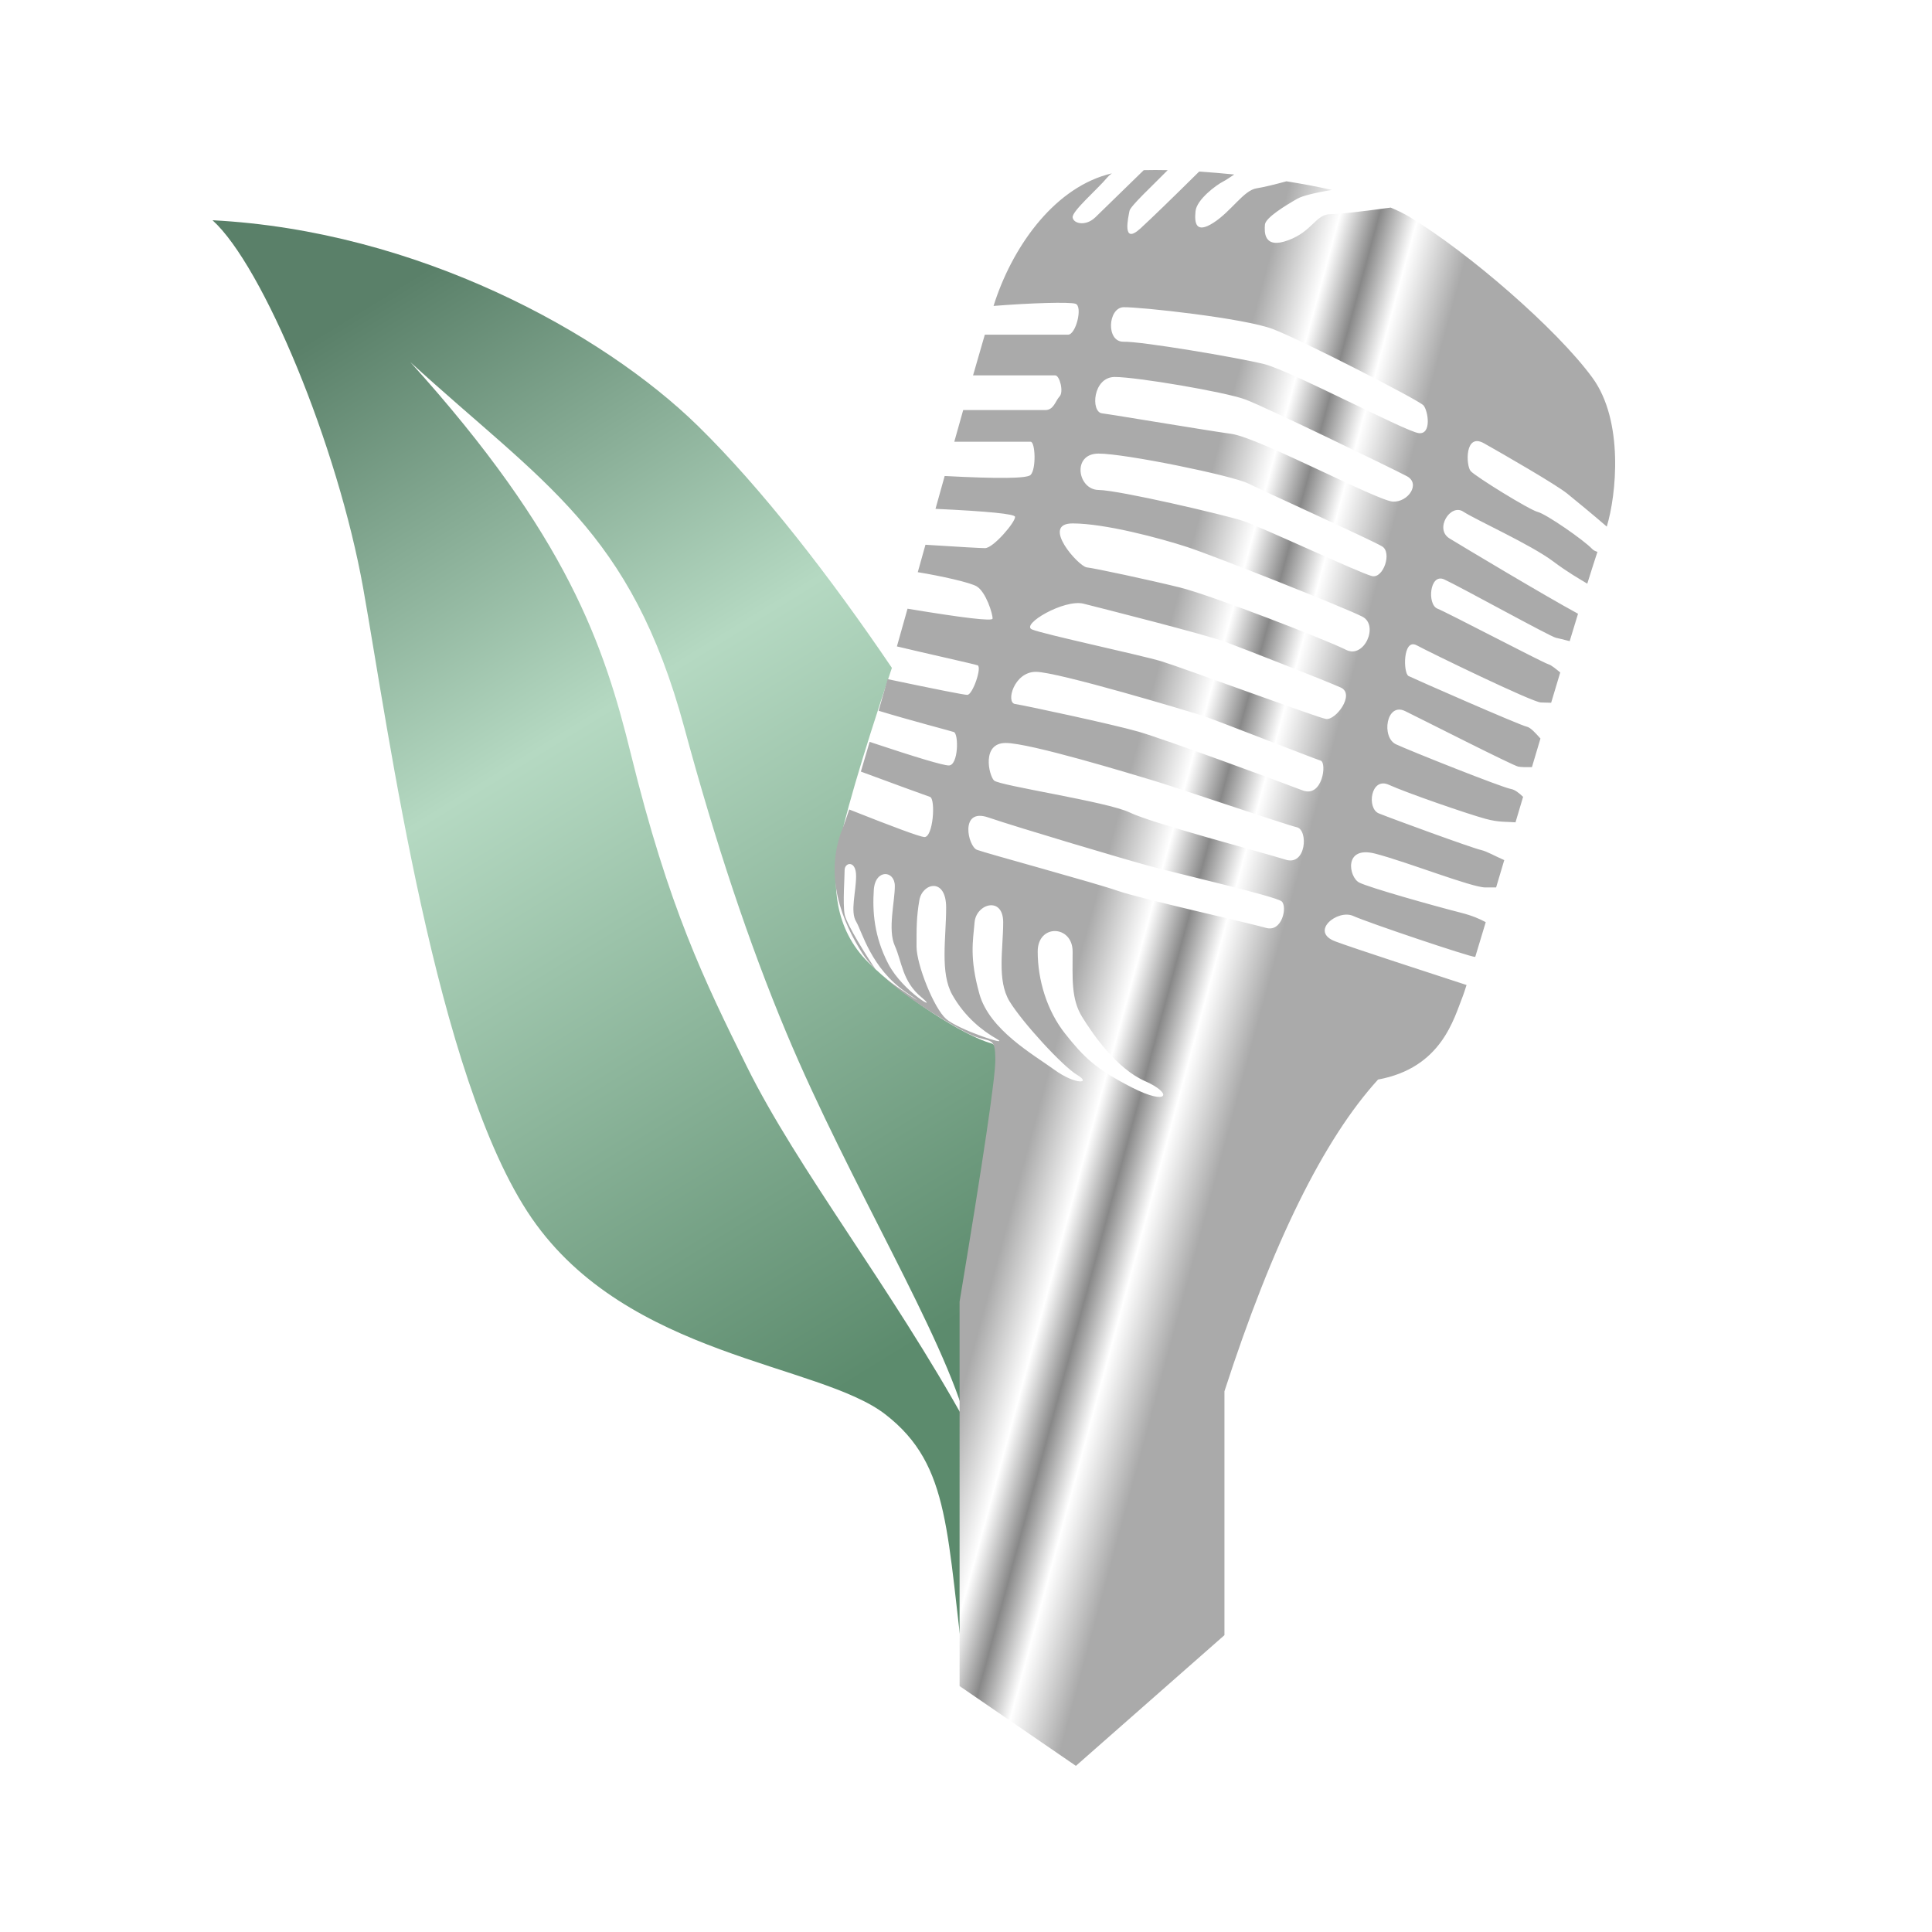
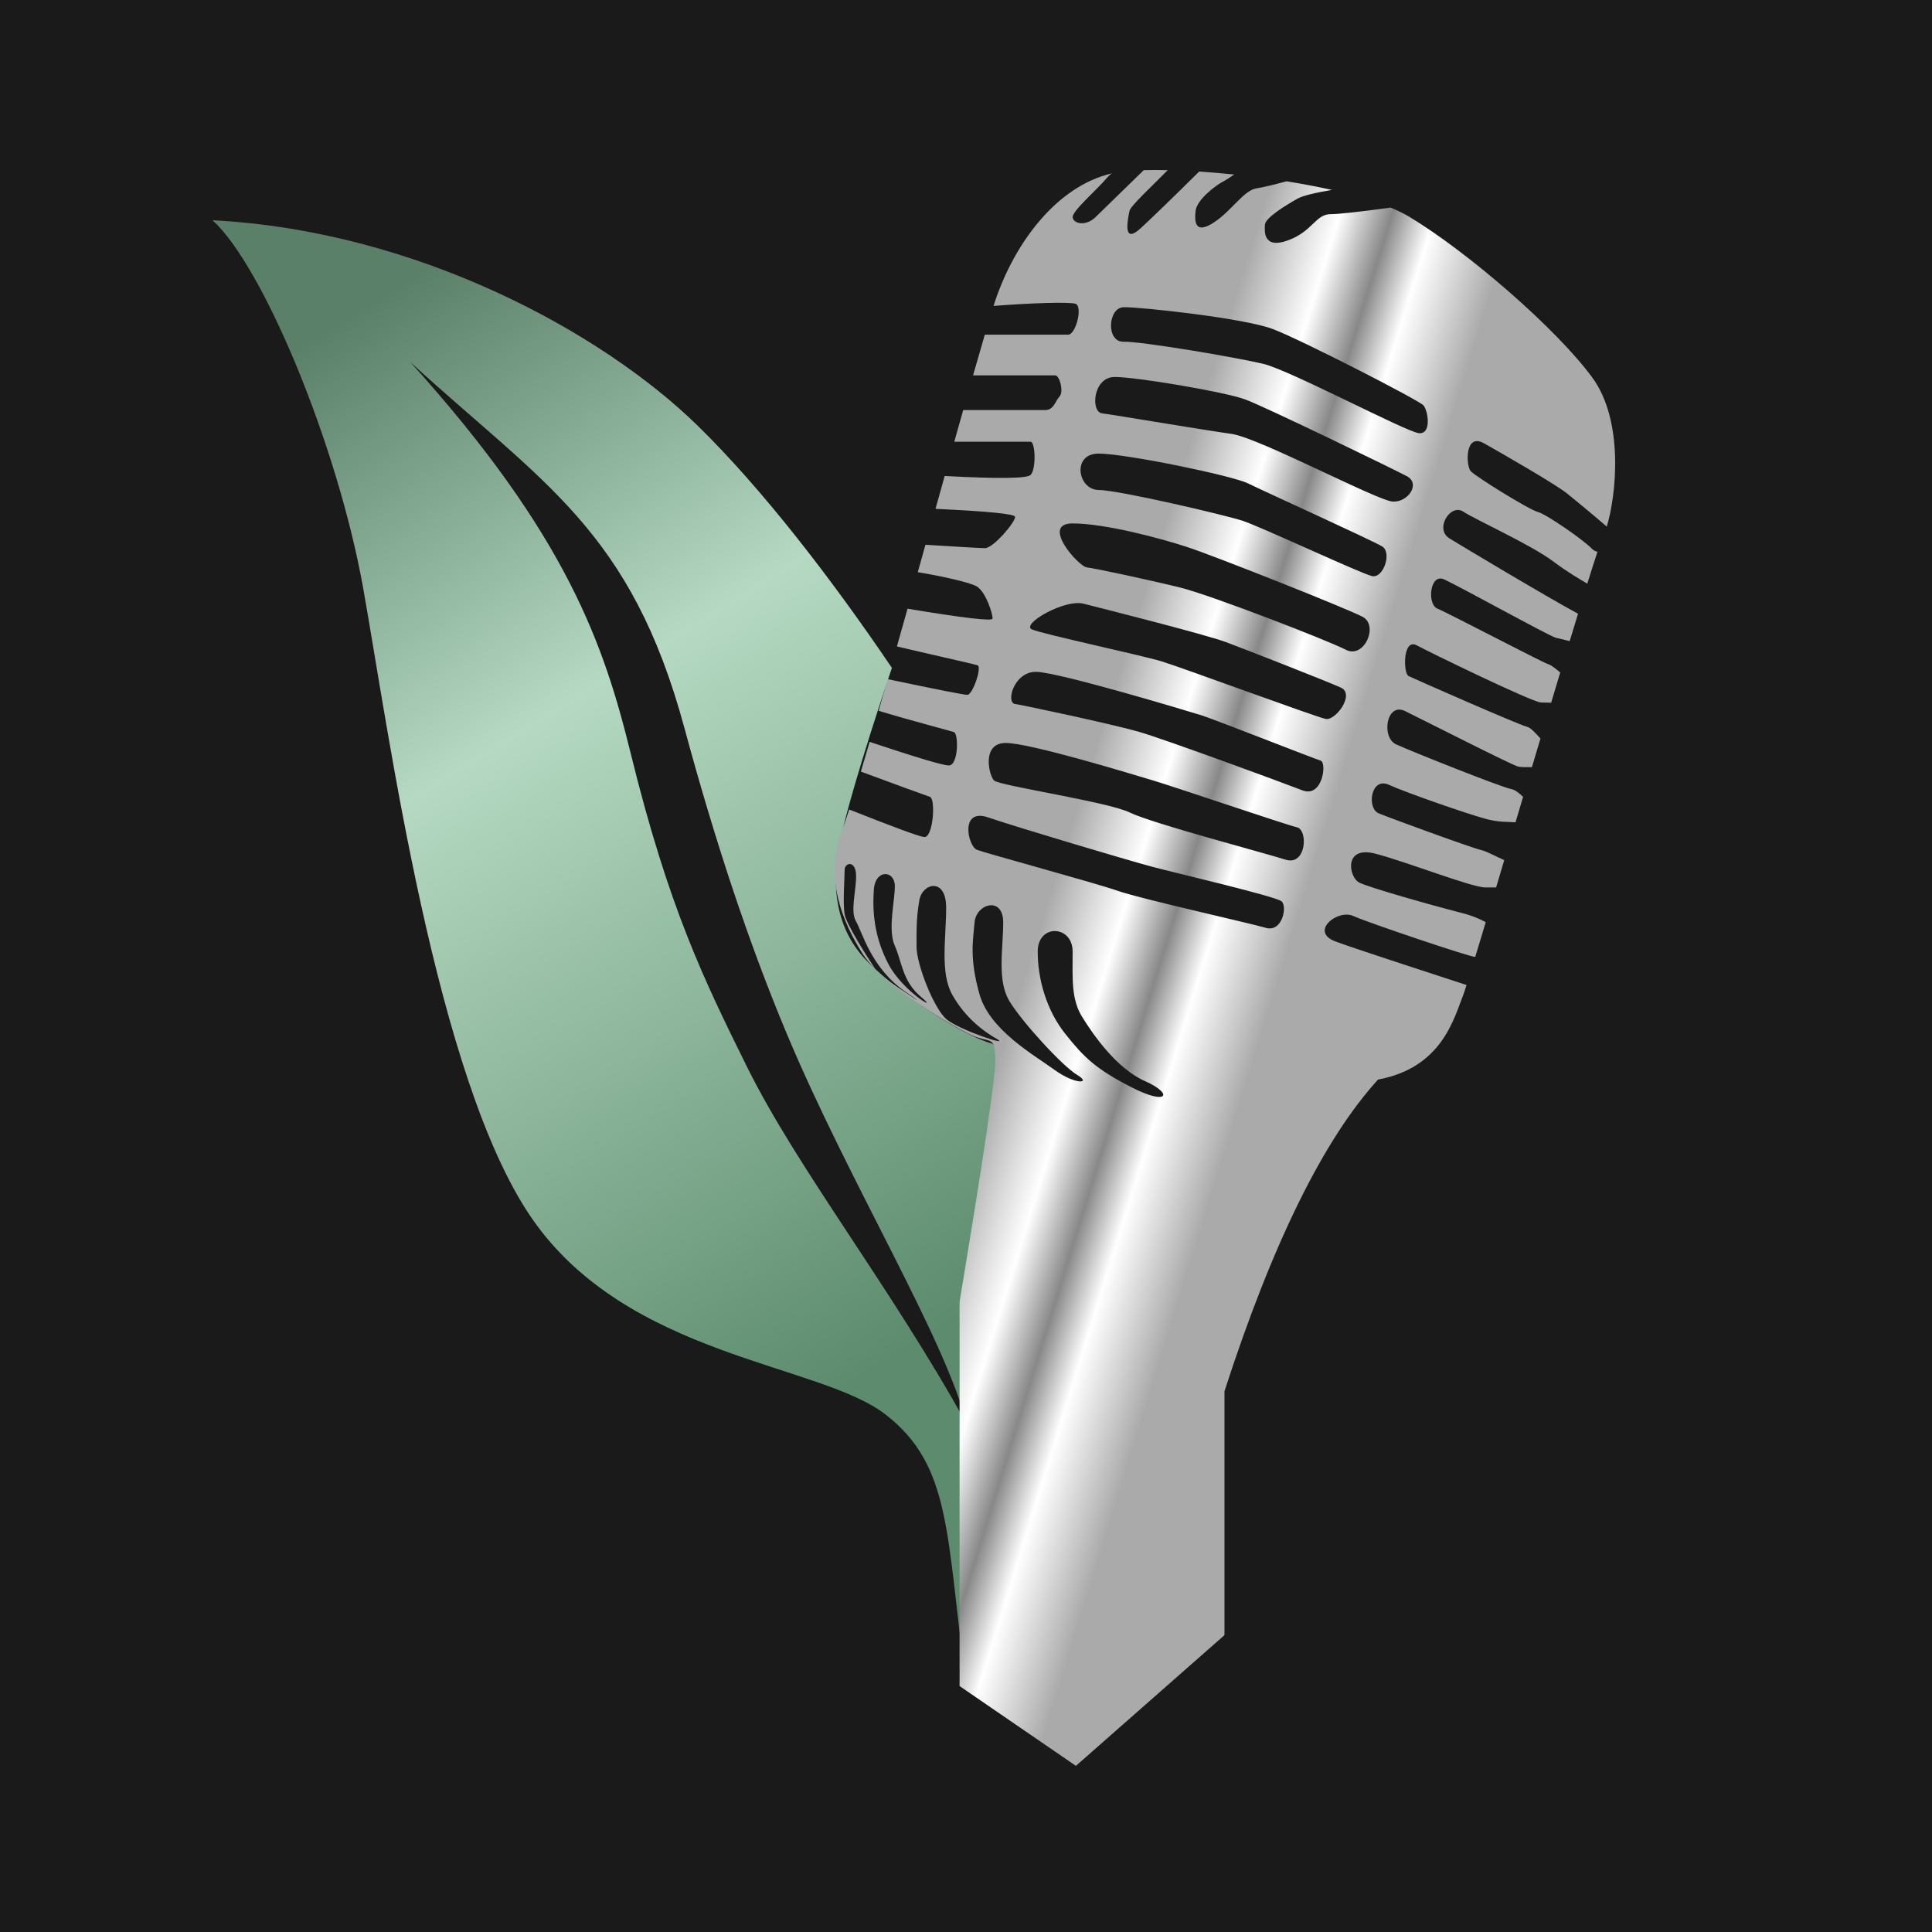
<svg xmlns="http://www.w3.org/2000/svg" width="80px" height="80px" viewBox="0 0 80 80" version="1.1">
  <defs>
    <linearGradient x1="35.618%" y1="0%" x2="64.382%" y2="85.423%" id="linearGradient-1">
      <stop stop-color="#5A8069" offset="0%" />
-       <stop stop-color="#B5D9C2" offset="40%" />
+       <stop stop-color="#B5D9C2" offset="37.797%" />
      <stop stop-color="#5C8B6D" offset="100%" />
    </linearGradient>
-     <linearGradient x1="38.837%" y1="35.739%" x2="58.176%" y2="46.404%" id="linearGradient-2">
+     <linearGradient x1="35.863%" y1="32.222%" x2="59.262%" y2="46.94%" id="linearGradient-2">
      <stop stop-color="#AAAAAA" offset="0%" />
-       <stop stop-color="#FFFFFF" offset="30%" />
-       <stop stop-color="#888888" offset="50%" />
-       <stop stop-color="#FFFFFF" offset="70%" />
+       <stop stop-color="#FFFFFF" offset="31.07%" />
+       <stop stop-color="#888888" offset="51.553%" />
+       <stop stop-color="#FFFFFF" offset="68.494%" />
      <stop stop-color="#AAAAAA" offset="100%" />
    </linearGradient>
  </defs>
  <g id="F" stroke="none" stroke-width="1" fill="none" fill-rule="evenodd">
+     <rect fill="#1A1A1A" x="0" y="0" width="80" height="80" />
    <g id="logo-carda" transform="translate(8.8, 7.04)" fill-rule="nonzero">
      <path d="M31.205,62.72 C30.369,56.475 30.61,53.655 27.863,51.528 C25.116,49.4 17.195,49.164 13.22,43.405 C9.245,37.646 7.3,23.268 6.241,17.328 C5.181,11.388 2.085,3.965 0,2.08 C8.467,2.518 16.143,6.724 20.102,10.599 C22.741,13.183 25.596,16.871 28.131,20.615 C26.791,24.605 26.116,27.033 25.933,28.047 C25.658,29.568 25.744,31.412 27.151,32.807 C28.557,34.202 31.086,35.841 32.25,36.165 C33.026,36.382 31.981,40.499 31.205,46.71 C32.692,55.992 32.692,61.329 31.205,62.72 Z M8.193,7.956 C14.704,15.161 16.219,19.696 17.322,24.179 C18.891,30.557 20.356,33.543 22.121,37.114 C24.224,41.367 28.093,46.254 31.247,51.964 C30.289,48.269 26.379,41.969 23.772,35.749 C22.212,32.028 20.814,27.814 19.542,23.111 C17.322,14.901 13.682,12.981 8.193,7.956 Z" id="Combined-Shape" fill="url(#linearGradient-1)" />
      <path d="M27.838,33.46 C28.502,33.955 29.887,34.853 28.712,34.044 C27.261,33.046 26.899,31.535 26.649,31.118 C26.398,30.7 26.649,29.896 26.649,29.232 C26.649,28.569 26.174,28.663 26.174,28.99 C26.174,29.316 26.094,30.36 26.174,30.818 C26.247,31.235 27.164,32.678 27.464,33.11 C27.241,32.885 27.053,32.663 26.916,32.449 C26.099,31.166 25.281,29.254 26.099,27.238 C26.164,27.077 26.254,26.819 26.364,26.479 C28.222,27.216 29.257,27.597 29.467,27.62 C29.842,27.661 29.951,26.041 29.709,25.957 C29.545,25.901 28.033,25.352 26.847,24.91 C26.96,24.532 27.081,24.12 27.209,23.679 C29.163,24.33 30.256,24.656 30.488,24.656 C30.888,24.656 30.903,23.34 30.695,23.271 C30.538,23.219 28.829,22.773 27.581,22.391 C27.702,21.97 27.827,21.532 27.955,21.082 C30.022,21.516 31.122,21.733 31.254,21.733 C31.477,21.733 31.872,20.574 31.678,20.508 C31.516,20.452 29.469,19.998 28.339,19.727 C28.483,19.216 28.63,18.693 28.779,18.165 C31.12,18.553 32.294,18.69 32.3,18.576 C32.311,18.391 32.031,17.48 31.647,17.243 C31.384,17.081 30.16,16.808 29.203,16.653 C29.309,16.274 29.415,15.895 29.521,15.517 C30.982,15.61 31.805,15.657 31.988,15.657 C32.332,15.657 33.253,14.571 33.231,14.36 C33.219,14.242 32.121,14.132 29.937,14.03 C30.065,13.57 30.192,13.116 30.317,12.67 C32.545,12.788 33.731,12.774 33.875,12.626 C34.115,12.381 34.07,11.251 33.875,11.251 C33.727,11.251 31.872,11.251 30.715,11.251 C30.842,10.799 30.966,10.361 31.084,9.94 C33.133,9.94 34.266,9.94 34.481,9.94 C34.837,9.94 34.897,9.565 35.076,9.374 C35.255,9.184 35.076,8.504 34.897,8.504 C34.766,8.504 32.804,8.504 31.492,8.504 C31.673,7.87 31.837,7.302 31.979,6.819 C34.081,6.819 35.23,6.819 35.425,6.819 C35.754,6.819 36.044,5.641 35.734,5.538 C35.49,5.457 33.893,5.504 32.341,5.628 C32.368,5.543 32.392,5.468 32.414,5.402 C33.213,3.038 34.94,0.673 37.24,0.139 C37.166,0.189 37.103,0.245 37.05,0.309 C36.641,0.8 35.594,1.696 35.616,1.957 C35.638,2.217 36.15,2.35 36.557,1.957 C36.817,1.704 37.485,1.054 38.56,0.006 C38.863,-0.002 39.196,-0.002 39.552,0.006 C38.944,0.627 38.006,1.492 37.97,1.691 C37.923,1.946 37.637,3.14 38.427,2.416 C38.888,1.992 39.698,1.208 40.855,0.064 C41.322,0.095 41.809,0.135 42.307,0.186 C42.119,0.311 41.957,0.421 41.842,0.48 C41.558,0.624 40.755,1.221 40.705,1.701 C40.655,2.181 40.705,2.662 41.45,2.181 C42.195,1.701 42.698,0.839 43.233,0.758 C43.518,0.714 44.003,0.595 44.47,0.467 C45.116,0.57 45.752,0.689 46.353,0.825 C45.734,0.926 45.151,1.057 44.919,1.189 C44.432,1.467 43.601,1.973 43.578,2.261 C43.556,2.549 43.511,3.289 44.539,2.91 C45.566,2.531 45.67,1.827 46.305,1.827 C46.631,1.827 47.458,1.737 48.786,1.556 C49.079,1.678 49.341,1.807 49.565,1.942 C51.975,3.393 55.652,6.568 57.138,8.6 C58.451,10.394 58.128,13.467 57.733,14.765 C57.168,14.275 56.405,13.65 56.093,13.397 C55.632,13.024 53.459,11.772 52.651,11.317 C51.843,10.861 51.901,12.241 52.097,12.466 C52.293,12.69 54.534,14.076 54.876,14.159 C55.218,14.242 56.776,15.319 57.124,15.687 C57.179,15.746 57.257,15.786 57.347,15.81 C57.236,16.144 57.094,16.592 56.926,17.128 C56.61,16.937 56.118,16.66 55.514,16.206 C54.587,15.51 52.315,14.489 51.787,14.144 C51.26,13.799 50.586,14.867 51.222,15.256 C51.741,15.574 55.165,17.627 56.543,18.374 C56.433,18.732 56.318,19.112 56.197,19.509 C55.955,19.447 55.725,19.388 55.626,19.369 C55.403,19.326 51.608,17.227 51.003,16.953 C50.397,16.679 50.287,17.988 50.72,18.162 C51.153,18.336 55.045,20.38 55.318,20.466 C55.452,20.509 55.625,20.659 55.806,20.805 C55.684,21.212 55.558,21.632 55.43,22.059 C55.279,22.056 55.129,22.052 55.005,22.048 C54.649,22.036 50.443,19.993 49.863,19.681 C49.283,19.369 49.299,20.839 49.526,20.953 C49.754,21.067 54.116,22.985 54.425,23.052 C54.582,23.086 54.785,23.318 54.987,23.541 C54.87,23.934 54.752,24.329 54.634,24.725 C54.399,24.73 54.17,24.727 54.062,24.702 C53.818,24.647 50.169,22.791 49.385,22.406 C48.6,22.021 48.388,23.496 49.007,23.781 C49.625,24.066 53.382,25.564 53.769,25.631 C53.931,25.659 54.105,25.8 54.268,25.956 C54.162,26.311 54.057,26.663 53.954,27.011 C53.614,26.98 53.281,27.021 52.717,26.867 C51.982,26.668 49.456,25.796 48.708,25.456 C47.96,25.116 47.782,26.434 48.294,26.641 C48.805,26.849 52.14,28.071 52.538,28.16 C52.771,28.213 53.16,28.436 53.488,28.575 C53.373,28.964 53.26,29.342 53.151,29.707 C52.975,29.707 52.826,29.707 52.705,29.707 C52.138,29.707 49.491,28.659 48.152,28.309 C46.814,27.96 47.052,29.292 47.485,29.506 C47.917,29.721 50.559,30.465 51.697,30.755 C52.166,30.875 52.477,31.011 52.721,31.145 C52.56,31.68 52.414,32.164 52.287,32.582 C52.282,32.582 52.276,32.582 52.271,32.582 C52.057,32.582 47.885,31.18 47.234,30.888 C46.583,30.595 45.413,31.538 46.495,31.942 C47.323,32.251 50.395,33.245 51.927,33.747 C51.855,33.974 51.803,34.128 51.776,34.197 C51.397,35.152 50.893,37.177 48.262,37.662 C46.009,40.135 43.889,44.437 41.902,50.569 L41.902,60.668 L35.751,66.08 L30.934,62.776 L30.934,46.859 C31.921,40.924 32.414,37.591 32.414,36.86 C32.414,35.763 32.196,36.211 31.305,35.763 C30.64,35.429 28.978,34.462 27.838,33.46 Z M37.725,5.681 C37.075,5.698 36.987,7.126 37.725,7.11 C38.464,7.093 42.41,7.759 43.529,8.032 C44.647,8.306 49.414,10.84 49.952,10.896 C50.491,10.953 50.334,9.964 50.143,9.746 C49.952,9.528 45.109,7.046 43.914,6.588 C42.719,6.131 38.375,5.665 37.725,5.681 Z M37.359,8.57 C36.45,8.57 36.358,10.015 36.83,10.075 C37.302,10.134 41.068,10.769 42.197,10.927 C43.325,11.085 48.237,13.696 48.872,13.73 C49.507,13.764 50.037,12.988 49.455,12.678 C48.872,12.369 43.605,9.813 42.766,9.501 C41.927,9.189 38.268,8.57 37.359,8.57 Z M36.688,11.742 C35.574,11.742 35.822,13.238 36.688,13.248 C37.554,13.259 41.907,14.282 42.651,14.523 C43.396,14.763 47.547,16.71 48.015,16.815 C48.483,16.92 48.849,15.84 48.432,15.586 C48.015,15.332 43.539,13.303 42.879,12.977 C42.218,12.651 37.802,11.742 36.688,11.742 Z M35.613,14.634 C34.269,14.634 35.865,16.418 36.201,16.454 C36.537,16.491 38.755,16.966 40.049,17.284 C41.343,17.602 46.183,19.48 46.934,19.867 C47.686,20.253 48.304,18.856 47.619,18.498 C46.934,18.14 41.481,15.978 40.365,15.613 C39.249,15.248 36.956,14.634 35.613,14.634 Z M36.069,17.958 C35.267,17.755 33.447,18.822 33.935,19.025 C34.424,19.229 38.465,20.09 39.302,20.346 C40.139,20.601 45.697,22.653 46.099,22.73 C46.502,22.807 47.33,21.703 46.715,21.428 C46.099,21.152 42.76,19.845 41.956,19.545 C41.153,19.244 36.871,18.161 36.069,17.958 Z M34.092,20.779 C33.184,20.779 32.84,22.054 33.231,22.111 C33.623,22.168 37.263,22.948 38.339,23.256 C39.414,23.564 44.29,25.36 45.129,25.686 C45.967,26.012 46.15,24.539 45.887,24.457 C45.623,24.376 41.446,22.736 40.975,22.587 C40.504,22.439 35.001,20.779 34.092,20.779 Z M32.842,23.725 C31.836,23.725 32.146,25.063 32.36,25.278 C32.574,25.494 37.07,26.158 37.981,26.604 C38.893,27.051 43.567,28.28 44.43,28.556 C45.293,28.832 45.376,27.327 44.903,27.216 C44.43,27.106 39.894,25.561 38.95,25.278 C38.006,24.996 33.848,23.725 32.842,23.725 Z M32.12,26.808 C30.924,26.399 31.28,28.006 31.653,28.149 C32.026,28.292 36.548,29.519 37.48,29.846 C38.412,30.174 42.933,31.18 43.616,31.38 C44.298,31.58 44.514,30.49 44.269,30.283 C44.024,30.075 39.954,29.128 38.898,28.847 C37.842,28.565 33.316,27.217 32.12,26.808 Z M28.253,29.648 C28.253,28.992 27.442,28.935 27.383,29.803 C27.324,30.671 27.383,31.722 27.985,32.876 C28.588,34.03 30.147,34.916 29.352,34.253 C28.557,33.59 28.553,32.793 28.253,32.125 C27.952,31.457 28.253,30.304 28.253,29.648 Z M30.378,30.543 C30.378,29.276 29.394,29.523 29.27,30.229 C29.146,30.934 29.152,31.414 29.152,32.156 C29.152,32.898 29.866,34.704 30.378,35.153 C30.89,35.602 33.078,36.326 32.478,35.982 C31.878,35.639 31.163,35.081 30.639,34.164 C30.114,33.246 30.378,31.81 30.378,30.543 Z M32.74,31.152 C32.74,30.055 31.622,30.376 31.555,31.152 C31.488,31.928 31.339,32.629 31.756,34.119 C32.173,35.609 33.994,36.628 34.86,37.257 C35.726,37.885 36.417,37.835 35.807,37.473 C35.198,37.111 33.531,35.29 33.003,34.424 C32.474,33.558 32.74,32.25 32.74,31.152 Z M35.615,32.361 C35.615,31.259 34.169,31.201 34.169,32.361 C34.169,33.521 34.542,34.806 35.312,35.771 C36.081,36.736 36.558,37.217 38.067,37.989 C39.577,38.76 39.79,38.246 38.615,37.728 C37.44,37.21 36.472,35.815 36.01,35.07 C35.547,34.324 35.615,33.462 35.615,32.361 Z" id="Combined-Shape" fill="url(#linearGradient-2)" />
    </g>
  </g>
</svg>
